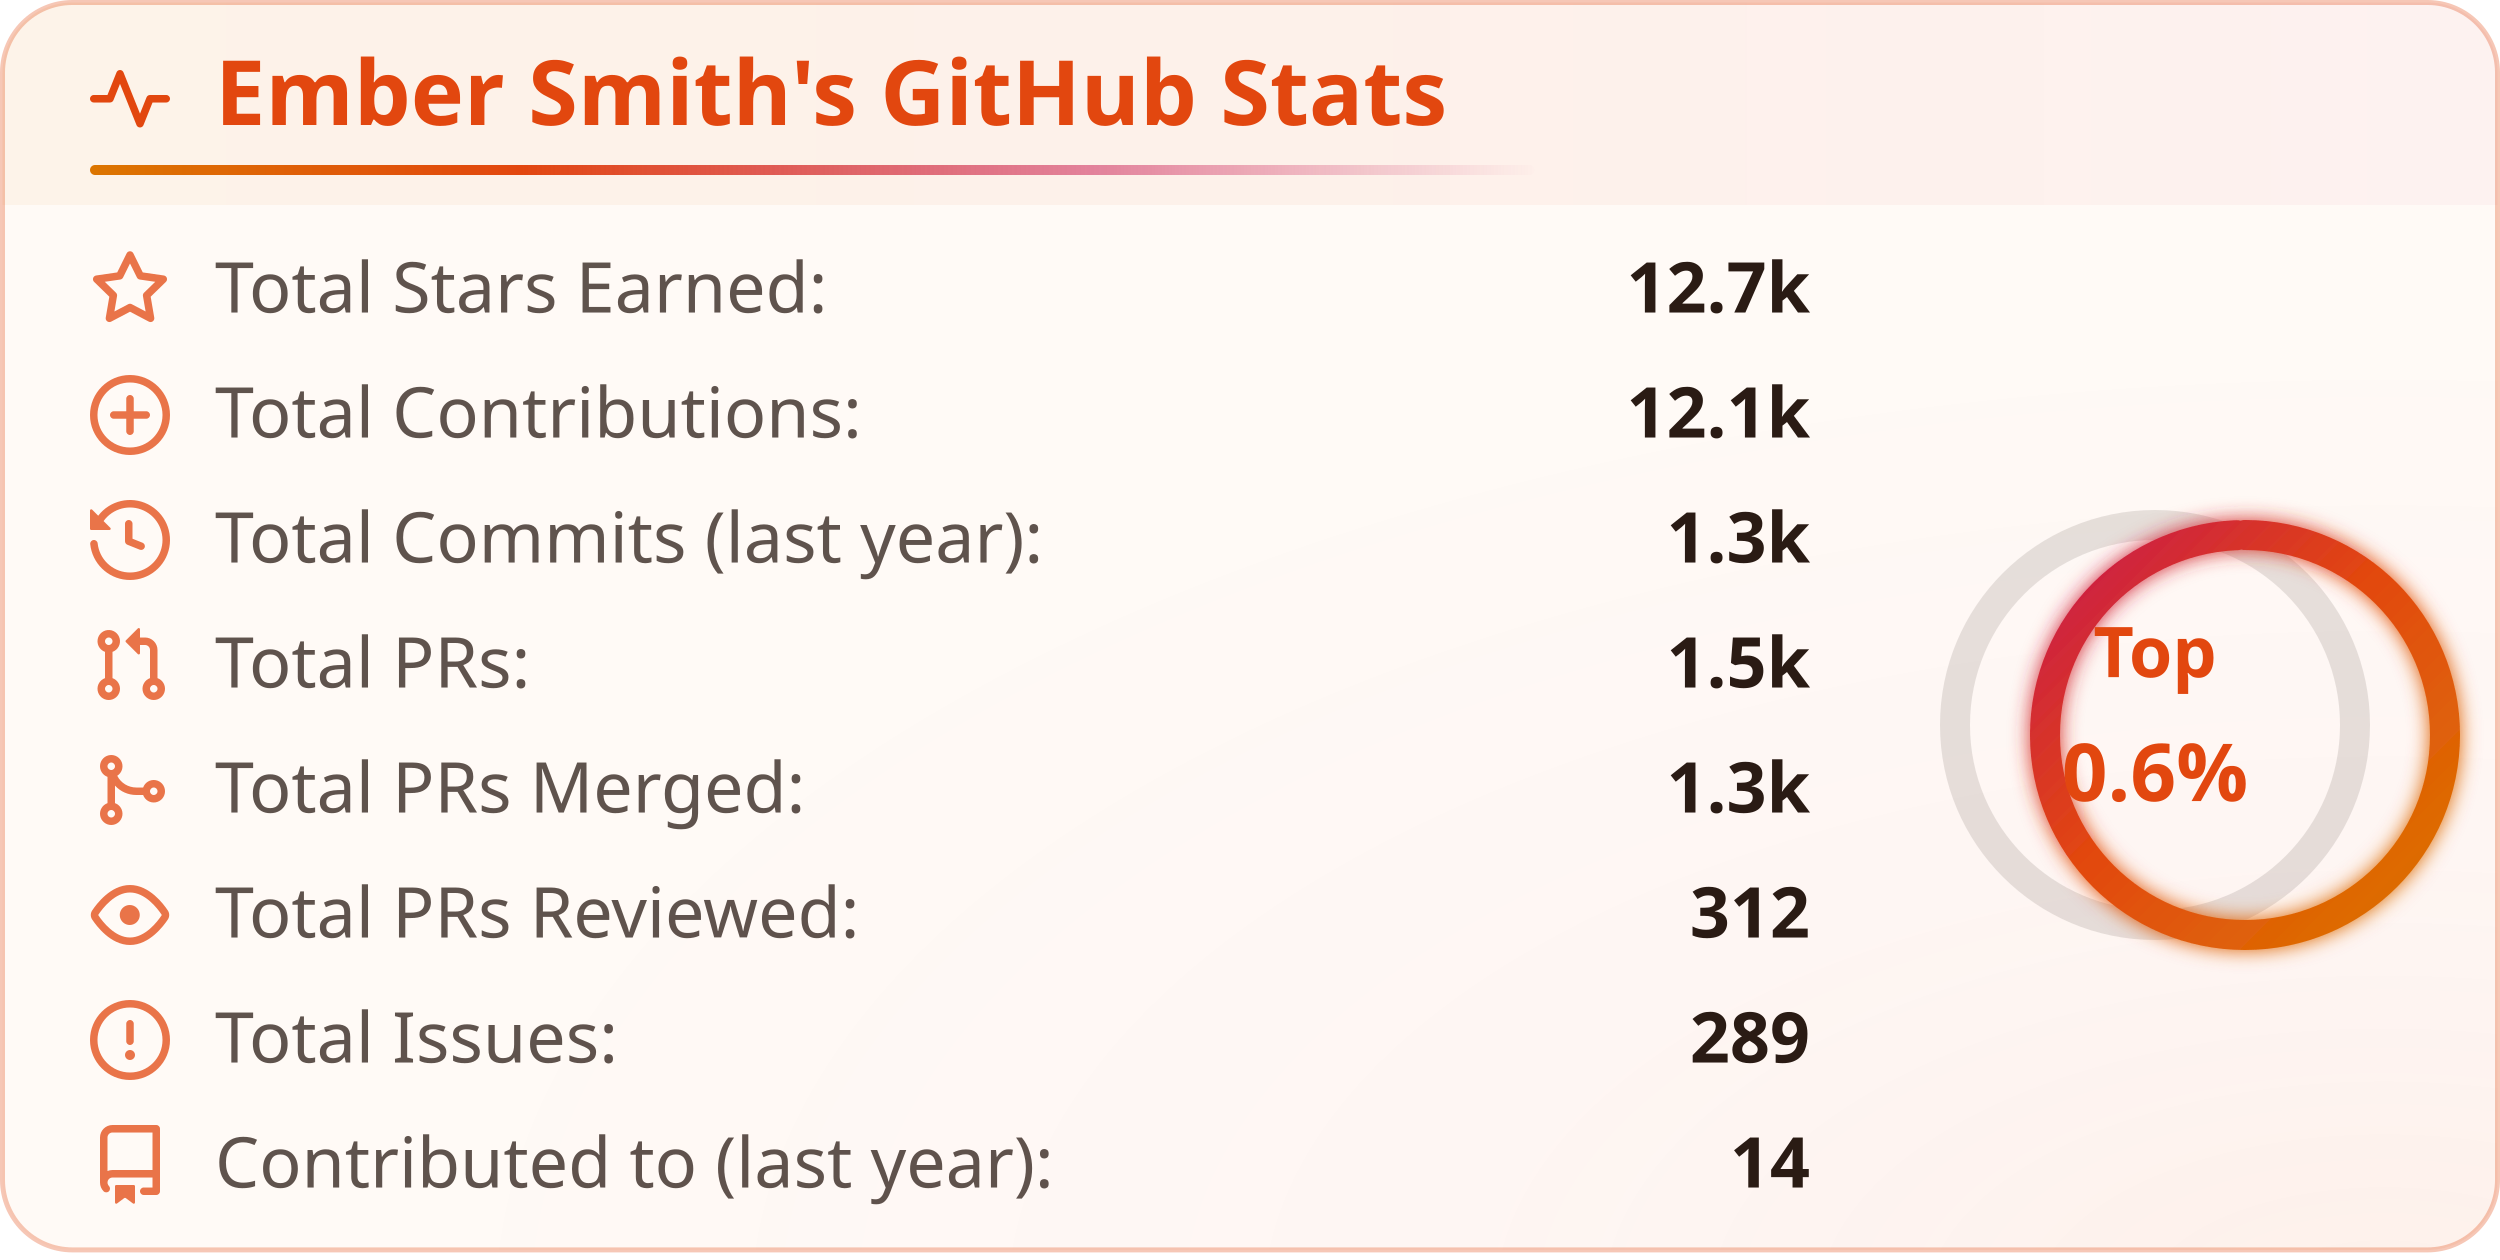
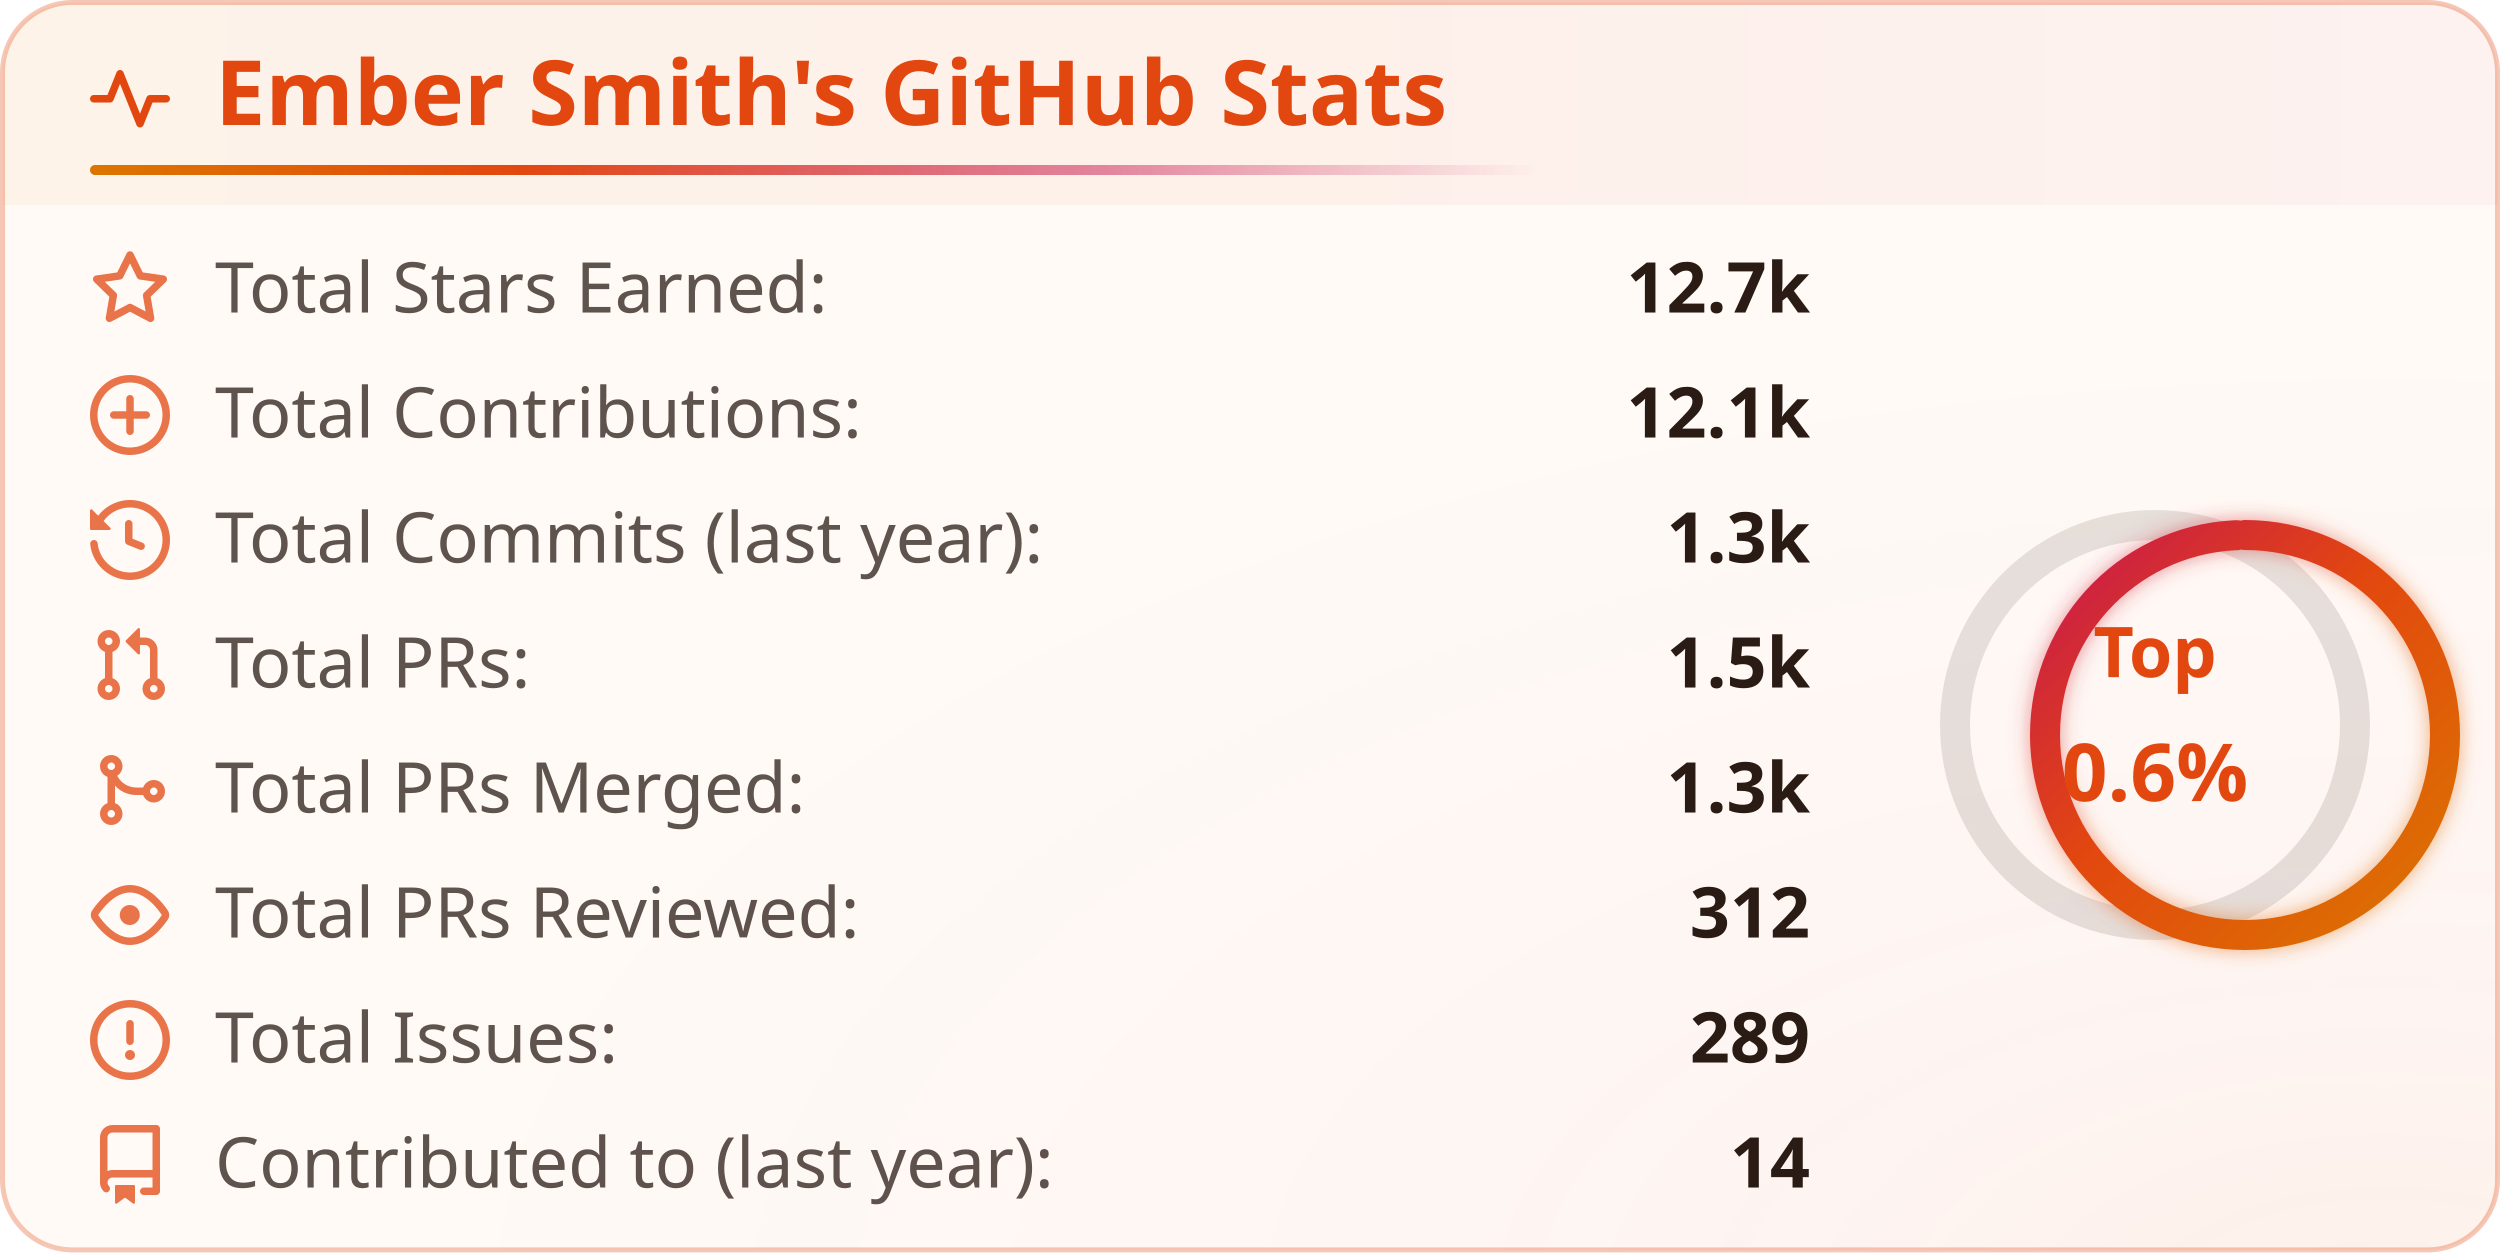
<svg xmlns="http://www.w3.org/2000/svg" width="500" height="252" viewBox="0 0 500 252" fill="none" role="img" aria-labelledby="title-id desc-id">
  <style>
    .header {
      font: 600 18px 'Segoe UI', Ubuntu, "Helvetica Neue", Sans-Serif;
      fill: #e2470f;
      animation: fadeInAnimation 0.8s ease-in-out backwards;
    }
    /* The icon reads against the title rather than with it, so it keeps its own color. */
    .title-icon {
      fill: #e2470f;
      animation: fadeInAnimation 0.8s ease-in-out backwards;
    }
    .title-accent {
      transform-box: fill-box;
      transform-origin: left center;
      animation: trailAnimation 0.9s cubic-bezier(0.2, 0.7, 0.2, 1) 0.2s backwards;
    }
    @supports(-moz-appearance: auto) {
      /* Selector detects Firefox */
      .header {
        font-size: 15.5px;
      }
    }
    .stat {
      font: 400 14px 'Segoe UI', Ubuntu, "Helvetica Neue", Sans-Serif;
      fill: #2a1b14;
      font-variant-numeric: tabular-nums;
    }
    @supports(-moz-appearance: auto) {
      /* Selector detects Firefox */
      .stat {
        font-size: 12px;
      }
    }
    .stagger {
      animation: fadeInAnimation 0.3s ease-in-out backwards;
    }
    .rank-text {
      font: 700 22px 'Segoe UI', Ubuntu, "Helvetica Neue", Sans-Serif;
      fill: #e2470f;
      transform: translate(-5px, 5px);
      animation: scaleInAnimation 0.3s ease-in-out backwards;
    }
    .rank-percentile-header {
      font-size: 14px;
    }
    .rank-percentile-text {
      font-size: 16px;
    }
    /* Labels recede so that the values read first. */
    .not_bold {
      font-weight: 400;
      opacity: 0.75;
    }
    .bold {
      font-weight: 600;
    }
    .icon {
      fill: #e2470f;
      opacity: 0.75;
      display: block;
    }
    .rank-circle-rim {
      stroke: #2a1b14;
      fill: none;
      stroke-width: 6;
      opacity: 0.12;
    }
    .rank-circle {
      stroke: url(#heat-ring);
      stroke-dasharray: 251.327;
      fill: none;
      stroke-width: 6;
      stroke-linecap: round;
      opacity: 1;
      transform-origin: -10px 8px;
      transform: rotate(-90deg);
      stroke-dashoffset: 1.612;
      animation: rankAnimation 0.8s backwards ease-in-out;
    }
    @keyframes rankAnimation {
      from {
        stroke-dashoffset: 251.327;
      }
      to {
        stroke-dashoffset: 1.612;
      }
    }
    /* A spark burns out at the top of its rise, so its resting frame is unlit. */
    .spark {
      fill: #dc7600;
      opacity: 0;
      animation: sparkAnimation 3.4s ease-out 3 backwards;
    }
    @keyframes sparkAnimation {
      0% {
        opacity: 0;
        transform: translateY(0);
      }
      15% {
        opacity: 1;
      }
      100% {
        opacity: 0;
        transform: translateY(-56px);
      }
    }
    /* Animations */
    @keyframes scaleInAnimation {
      from {
        transform: translate(-5px, 5px) scale(0);
      }
      to {
        transform: translate(-5px, 5px) scale(1);
      }
    }
    @keyframes fadeInAnimation {
      from {
        opacity: 0;
      }
      to {
        opacity: 1;
      }
    }
    @keyframes trailAnimation {
      from {
        transform: scaleX(0);
      }
    }
    @media (prefers-reduced-motion: reduce) {
      * {
        animation-duration: 0s !important;
        animation-delay: 0s !important;
      }
    }
  </style>
  <defs>
    <linearGradient id="heat" x1="0" y1="0" x2="1" y2="0">
      <stop offset="0" class="heat-0" stop-color="#dc7600" />
      <stop offset="0.55" class="heat-1" stop-color="#e2470f" />
      <stop offset="1" class="heat-2" stop-color="#c8174f" />
    </linearGradient>
    <linearGradient id="heat-ring" x1="0" y1="1" x2="1" y2="0">
      <stop offset="0" class="heat-0" stop-color="#dc7600" />
      <stop offset="0.55" class="heat-1" stop-color="#e2470f" />
      <stop offset="1" class="heat-2" stop-color="#c8174f" />
    </linearGradient>
    <linearGradient id="heat-trail" x1="0" y1="0" x2="1" y2="0">
      <stop offset="0" class="heat-0" stop-color="#dc7600" />
      <stop offset="0.3" class="heat-1" stop-color="#e2470f" />
      <stop offset="0.7" class="heat-2" stop-color="#c8174f" stop-opacity="0.5" />
      <stop offset="1" class="heat-2" stop-color="#c8174f" stop-opacity="0" />
    </linearGradient>
    <linearGradient id="heat-band" x1="0" y1="0" x2="1" y2="0">
      <stop offset="0" class="band-0" stop-color="#dc7600" stop-opacity="0.05" />
      <stop offset="0.55" class="band-1" stop-color="#e2470f" stop-opacity="0.05" />
      <stop offset="1" class="band-2" stop-color="#c8174f" stop-opacity="0.035" />
    </linearGradient>
    <radialGradient id="heat-glow" cx="0.95" cy="1.05" r="0.8">
      <stop offset="0" class="glow-core" stop-color="#e2470f" stop-opacity="0.05" />
      <stop offset="0.45" class="glow-edge" stop-color="#c8174f" stop-opacity="0.017" />
      <stop offset="1" class="heat-2" stop-color="#c8174f" stop-opacity="0" />
    </radialGradient>
    <filter id="heat-bloom" x="-50%" y="-50%" width="200%" height="200%">
-       <feGaussianBlur stdDeviation="2" result="bloom" />
-       <feMerge>
-         <feMergeNode in="bloom" />
-         <feMergeNode in="SourceGraphic" />
-       </feMerge>
+       <feGaussianBlur stdDeviation="2" />
+       <feComponentTransfer>
+         <feFuncA type="linear" slope="0.5" />
+       </feComponentTransfer>
    </filter>
  </defs>
  <rect data-testid="card-bg" class="card-bg" x="0.5" y="0.5" rx="14" height="99%" width="499" stroke="#e2470f4d" fill="#fffaf6" stroke-opacity="1" />
  <rect data-testid="card-glow" x="0.5" y="0.5" rx="14" height="99%" width="499" fill="url(#heat-glow)" />
  <path data-testid="title-band" d="M0.5 14.5a14 14 0 0 1 14 -14h471a14 14 0 0 1 14 14v26.5h-499z" fill="url(#heat-band)" />
  <g data-testid="card-title" transform="translate(18, 25)">
    <g>
      <svg class="title-icon" x="0" y="-13" viewBox="0 0 16 16" version="1.1" width="16" height="16">
        <path d="M6 2c.306 0 .582.187.696.471L10 10.731l1.304-3.26A.751.751 0 0 1 12 7h3.25a.75.75 0 0 1 0 1.5h-2.742l-1.812 4.529a.751.751 0 0 1-1.392 0L6 4.769l-1.304 3.26A.751.751 0 0 1 4 8.5H.75a.75.75 0 0 1 0-1.5h2.742l1.812-4.529A.751.751 0 0 1 6 2Z" />
      </svg>
    </g>
    <g transform="translate(25, 0)">
      <text x="0" y="0" class="header" data-testid="header">Ember Smith's GitHub Stats</text>
    </g>
    <rect data-testid="title-accent" class="title-accent" x="0" y="8" width="288.9" height="2" rx="1" fill="url(#heat-trail)" />
  </g>
  <g data-testid="main-card-body" transform="translate(0, 50)">
    <g data-testid="rank-circle" transform="translate(441, 87)">
      <circle class="rank-circle-rim" cx="-10" cy="8" r="40" />
-       <circle class="rank-circle" cx="-10" cy="8" r="40" filter="url(#heat-bloom)" />
+       <circle class="rank-circle" cx="-10" cy="8" r="40" data-testid="rank-ring-glow" filter="url(#heat-bloom)" />
+       <circle class="rank-circle" cx="-10" cy="8" r="40" data-testid="rank-ring" />
      <g class="rank-text">
        <text x="-5" alignment-baseline="central" dominant-baseline="central" text-anchor="middle" y="-12" data-testid="percentile-top-header" class="rank-percentile-header">Top</text>
        <text x="-5" alignment-baseline="central" dominant-baseline="central" text-anchor="middle" y="12" data-testid="percentile-rank-value" class="rank-percentile-text">0.6%</text>
      </g>
      <circle class="spark" cx="-36" cy="42" r="1.7" style="animation-delay: 0s" />
      <circle class="spark" cx="-20" cy="48" r="1.7" style="animation-delay: 1.1s" />
      <circle class="spark" cx="-6" cy="44" r="1.7" style="animation-delay: 2.2s" />
      <circle class="spark" cx="8" cy="50" r="1.7" style="animation-delay: 0.6s" />
      <circle class="spark" cx="20" cy="40" r="1.7" style="animation-delay: 1.7s" />
    </g>
    <svg x="0" y="0">
      <g>
        <g class="stagger" style="animation-delay: 120ms" transform="translate(18, 0)">
          <svg data-testid="icon" class="icon" viewBox="0 0 16 16" version="1.1" width="16" height="16">
            <path fill-rule="evenodd" d="M8 .25a.75.75 0 01.673.418l1.882 3.815 4.21.612a.75.75 0 01.416 1.279l-3.046 2.97.719 4.192a.75.75 0 01-1.088.791L8 12.347l-3.766 1.98a.75.75 0 01-1.088-.79l.72-4.194L.818 6.374a.75.75 0 01.416-1.28l4.21-.611L7.327.668A.75.75 0 018 .25zm0 2.445L6.615 5.5a.75.75 0 01-.564.41l-3.097.45 2.24 2.184a.75.75 0 01.216.664l-.528 3.084 2.769-1.456a.75.75 0 01.698 0l2.77 1.456-.53-3.084a.75.75 0 01.216-.664l2.24-2.183-3.096-.45a.75.75 0 01-.564-.41L8 2.694v.001z" />
          </svg>
          <text class="stat not_bold" x="25" y="12.5">Total Stars Earned:</text>
          <text class="stat bold" x="344" text-anchor="end" y="12.5" data-testid="stars">12.7k</text>
        </g>
      </g>
      <g transform="translate(0, 25)">
        <g class="stagger" style="animation-delay: 160ms" transform="translate(18, 0)">
          <svg data-testid="icon" class="icon" viewBox="0 0 16 16" version="1.1" width="16" height="16">
            <path d="M8 0a8 8 0 1 1 0 16A8 8 0 0 1 8 0ZM1.5 8a6.5 6.5 0 1 0 13 0 6.5 6.5 0 0 0-13 0Zm7.25-3.25v2.5h2.5a.75.75 0 0 1 0 1.5h-2.5v2.5a.75.75 0 0 1-1.5 0v-2.5h-2.5a.75.75 0 0 1 0-1.5h2.5v-2.5a.75.75 0 0 1 1.5 0Z" />
          </svg>
          <text class="stat not_bold" x="25" y="12.5">Total Contributions:</text>
          <text class="stat bold" x="344" text-anchor="end" y="12.5" data-testid="contributions">12.1k</text>
        </g>
      </g>
      <g transform="translate(0, 50)">
        <g class="stagger" style="animation-delay: 200ms" transform="translate(18, 0)">
          <svg data-testid="icon" class="icon" viewBox="0 0 16 16" version="1.1" width="16" height="16">
            <path fill-rule="evenodd" d="M1.643 3.143L.427 1.927A.25.25 0 000 2.104V5.75c0 .138.112.25.25.25h3.646a.25.25 0 00.177-.427L2.715 4.215a6.5 6.5 0 11-1.18 4.458.75.75 0 10-1.493.154 8.001 8.001 0 101.6-5.684zM7.75 4a.75.75 0 01.75.75v2.992l2.028.812a.75.75 0 01-.557 1.392l-2.5-1A.75.75 0 017 8.25v-3.5A.75.75 0 017.75 4z" />
          </svg>
          <text class="stat not_bold" x="25" y="12.5">Total Commits (last year):</text>
          <text class="stat bold" x="344" text-anchor="end" y="12.5" data-testid="commits">1.3k</text>
        </g>
      </g>
      <g transform="translate(0, 75)">
        <g class="stagger" style="animation-delay: 240ms" transform="translate(18, 0)">
          <svg data-testid="icon" class="icon" viewBox="0 0 16 16" version="1.1" width="16" height="16">
            <path fill-rule="evenodd" d="M7.177 3.073L9.573.677A.25.25 0 0110 .854v4.792a.25.25 0 01-.427.177L7.177 3.427a.25.25 0 010-.354zM3.75 2.5a.75.75 0 100 1.5.75.75 0 000-1.5zm-2.25.75a2.25 2.25 0 113 2.122v5.256a2.251 2.251 0 11-1.5 0V5.372A2.25 2.25 0 011.5 3.25zM11 2.5h-1V4h1a1 1 0 011 1v5.628a2.251 2.251 0 101.5 0V5A2.5 2.5 0 0011 2.5zm1 10.25a.75.75 0 111.5 0 .75.75 0 01-1.5 0zM3.75 12a.75.75 0 100 1.5.75.75 0 000-1.5z" />
          </svg>
          <text class="stat not_bold" x="25" y="12.5">Total PRs:</text>
          <text class="stat bold" x="344" text-anchor="end" y="12.5" data-testid="prs">1.5k</text>
        </g>
      </g>
      <g transform="translate(0, 100)">
        <g class="stagger" style="animation-delay: 280ms" transform="translate(18, 0)">
          <svg data-testid="icon" class="icon" viewBox="0 0 16 16" version="1.1" width="16" height="16">
            <path fill-rule="evenodd" d="M5.45 5.154A4.25 4.25 0 0 0 9.25 7.5h1.378a2.251 2.251 0 1 1 0 1.5H9.25A5.734 5.734 0 0 1 5 7.123v3.505a2.25 2.25 0 1 1-1.5 0V5.372a2.25 2.25 0 1 1 1.95-.218ZM4.25 13.5a.75.75 0 1 0 0-1.5.75.75 0 0 0 0 1.5Zm8.5-4.5a.75.75 0 1 0 0-1.5.75.75 0 0 0 0 1.5ZM5 3.25a.75.75 0 1 0 0 .005V3.25Z" />
          </svg>
          <text class="stat not_bold" x="25" y="12.5">Total PRs Merged:</text>
          <text class="stat bold" x="344" text-anchor="end" y="12.5" data-testid="prs_merged">1.3k</text>
        </g>
      </g>
      <g transform="translate(0, 125)">
        <g class="stagger" style="animation-delay: 320ms" transform="translate(18, 0)">
          <svg data-testid="icon" class="icon" viewBox="0 0 16 16" version="1.1" width="16" height="16">
            <path fill-rule="evenodd" d="M8 2c1.981 0 3.671.992 4.933 2.078 1.27 1.091 2.187 2.345 2.637 3.023a1.62 1.62 0 0 1 0 1.798c-.45.678-1.367 1.932-2.637 3.023C11.67 13.008 9.981 14 8 14c-1.981 0-3.671-.992-4.933-2.078C1.797 10.83.88 9.576.43 8.898a1.62 1.62 0 0 1 0-1.798c.45-.677 1.367-1.931 2.637-3.022C4.33 2.992 6.019 2 8 2ZM1.679 7.932a.12.12 0 0 0 0 .136c.411.622 1.241 1.75 2.366 2.717C5.176 11.758 6.527 12.5 8 12.5c1.473 0 2.825-.742 3.955-1.715 1.124-.967 1.954-2.096 2.366-2.717a.12.12 0 0 0 0-.136c-.412-.621-1.242-1.75-2.366-2.717C10.824 4.242 9.473 3.5 8 3.5c-1.473 0-2.825.742-3.955 1.715-1.124.967-1.954 2.096-2.366 2.717ZM8 10a2 2 0 1 1-.001-3.999A2 2 0 0 1 8 10Z" />
          </svg>
          <text class="stat not_bold" x="25" y="12.5">Total PRs Reviewed:</text>
          <text class="stat bold" x="344" text-anchor="end" y="12.5" data-testid="reviews">312</text>
        </g>
      </g>
      <g transform="translate(0, 150)">
        <g class="stagger" style="animation-delay: 360ms" transform="translate(18, 0)">
          <svg data-testid="icon" class="icon" viewBox="0 0 16 16" version="1.1" width="16" height="16">
            <path fill-rule="evenodd" d="M8 1.5a6.5 6.5 0 100 13 6.5 6.5 0 000-13zM0 8a8 8 0 1116 0A8 8 0 010 8zm9 3a1 1 0 11-2 0 1 1 0 012 0zm-.25-6.25a.75.75 0 00-1.5 0v3.5a.75.75 0 001.5 0v-3.5z" />
          </svg>
          <text class="stat not_bold" x="25" y="12.5">Total Issues:</text>
          <text class="stat bold" x="344" text-anchor="end" y="12.5" data-testid="issues">289</text>
        </g>
      </g>
      <g transform="translate(0, 175)">
        <g class="stagger" style="animation-delay: 400ms" transform="translate(18, 0)">
          <svg data-testid="icon" class="icon" viewBox="0 0 16 16" version="1.1" width="16" height="16">
            <path fill-rule="evenodd" d="M2 2.5A2.5 2.5 0 014.5 0h8.75a.75.75 0 01.75.75v12.5a.75.75 0 01-.75.75h-2.5a.75.75 0 110-1.5h1.75v-2h-8a1 1 0 00-.714 1.7.75.75 0 01-1.072 1.05A2.495 2.495 0 012 11.5v-9zm10.5-1V9h-8c-.356 0-.694.074-1 .208V2.5a1 1 0 011-1h8zM5 12.25v3.25a.25.25 0 00.4.2l1.45-1.087a.25.25 0 01.3 0L8.6 15.7a.25.25 0 00.4-.2v-3.25a.25.25 0 00-.25-.25h-3.5a.25.25 0 00-.25.25z" />
          </svg>
          <text class="stat not_bold" x="25" y="12.5">Contributed to (last year):</text>
          <text class="stat bold" x="344" text-anchor="end" y="12.5" data-testid="contributed_to">14</text>
        </g>
      </g>
    </svg>
  </g>
</svg>
